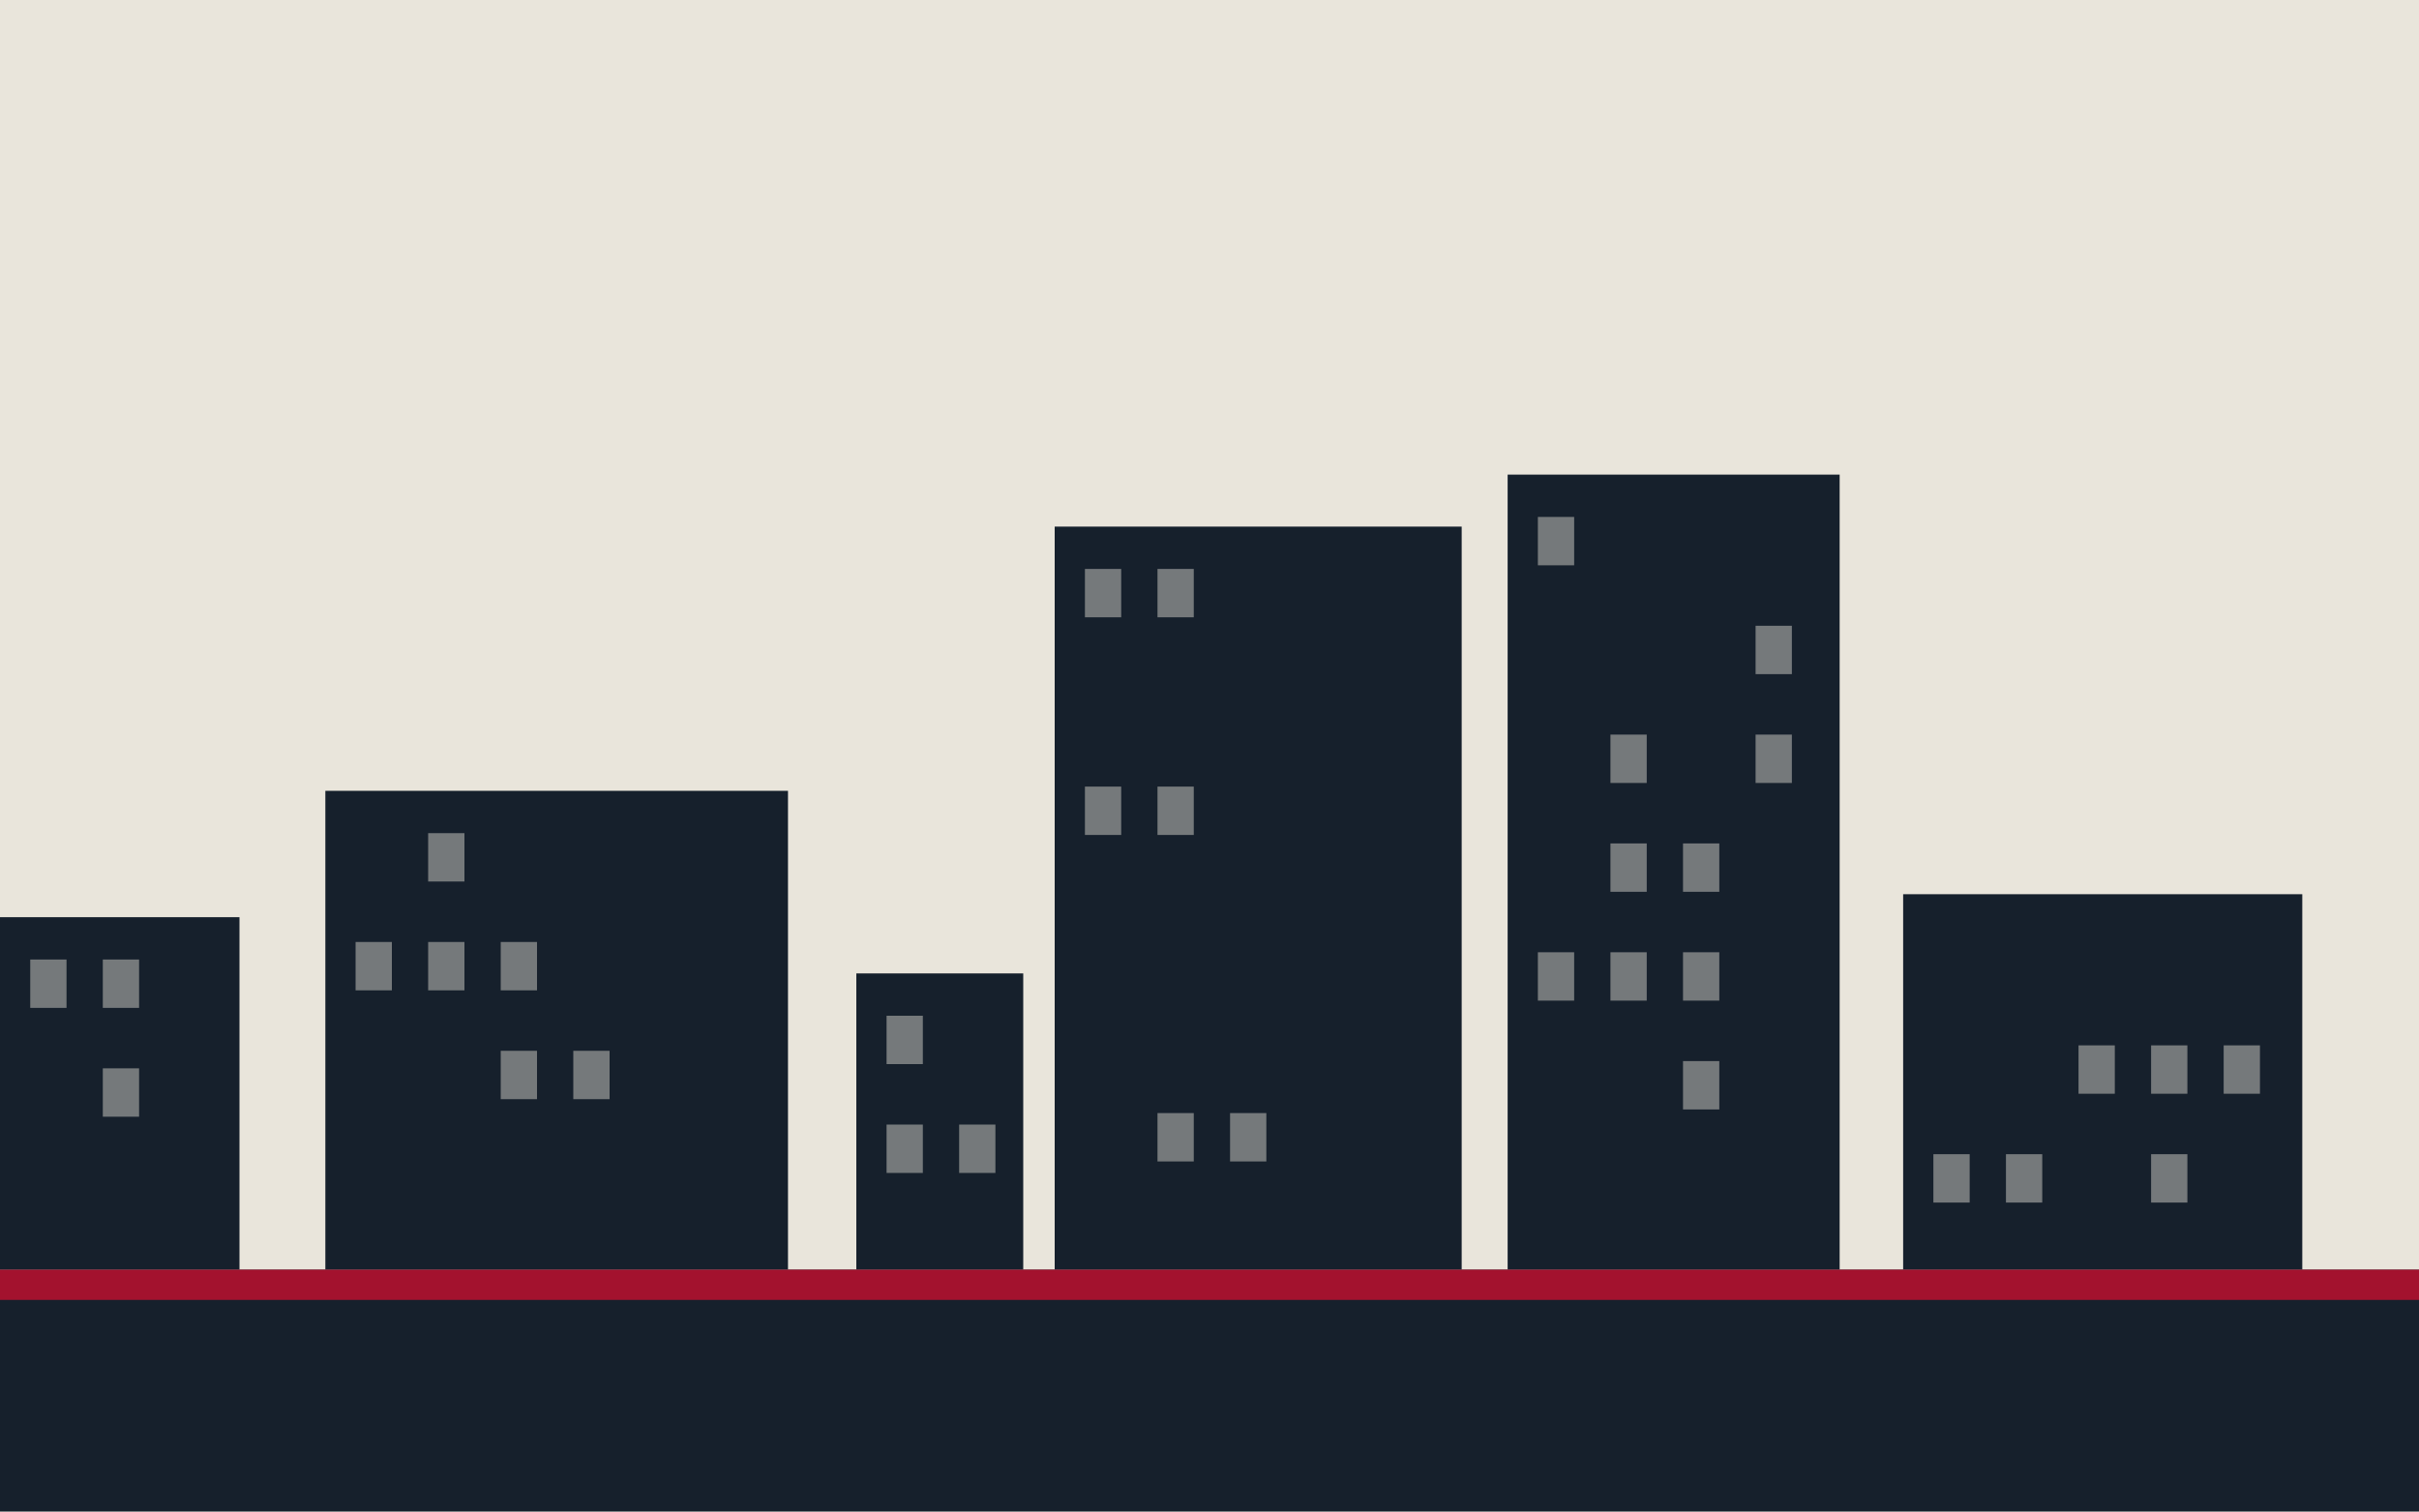
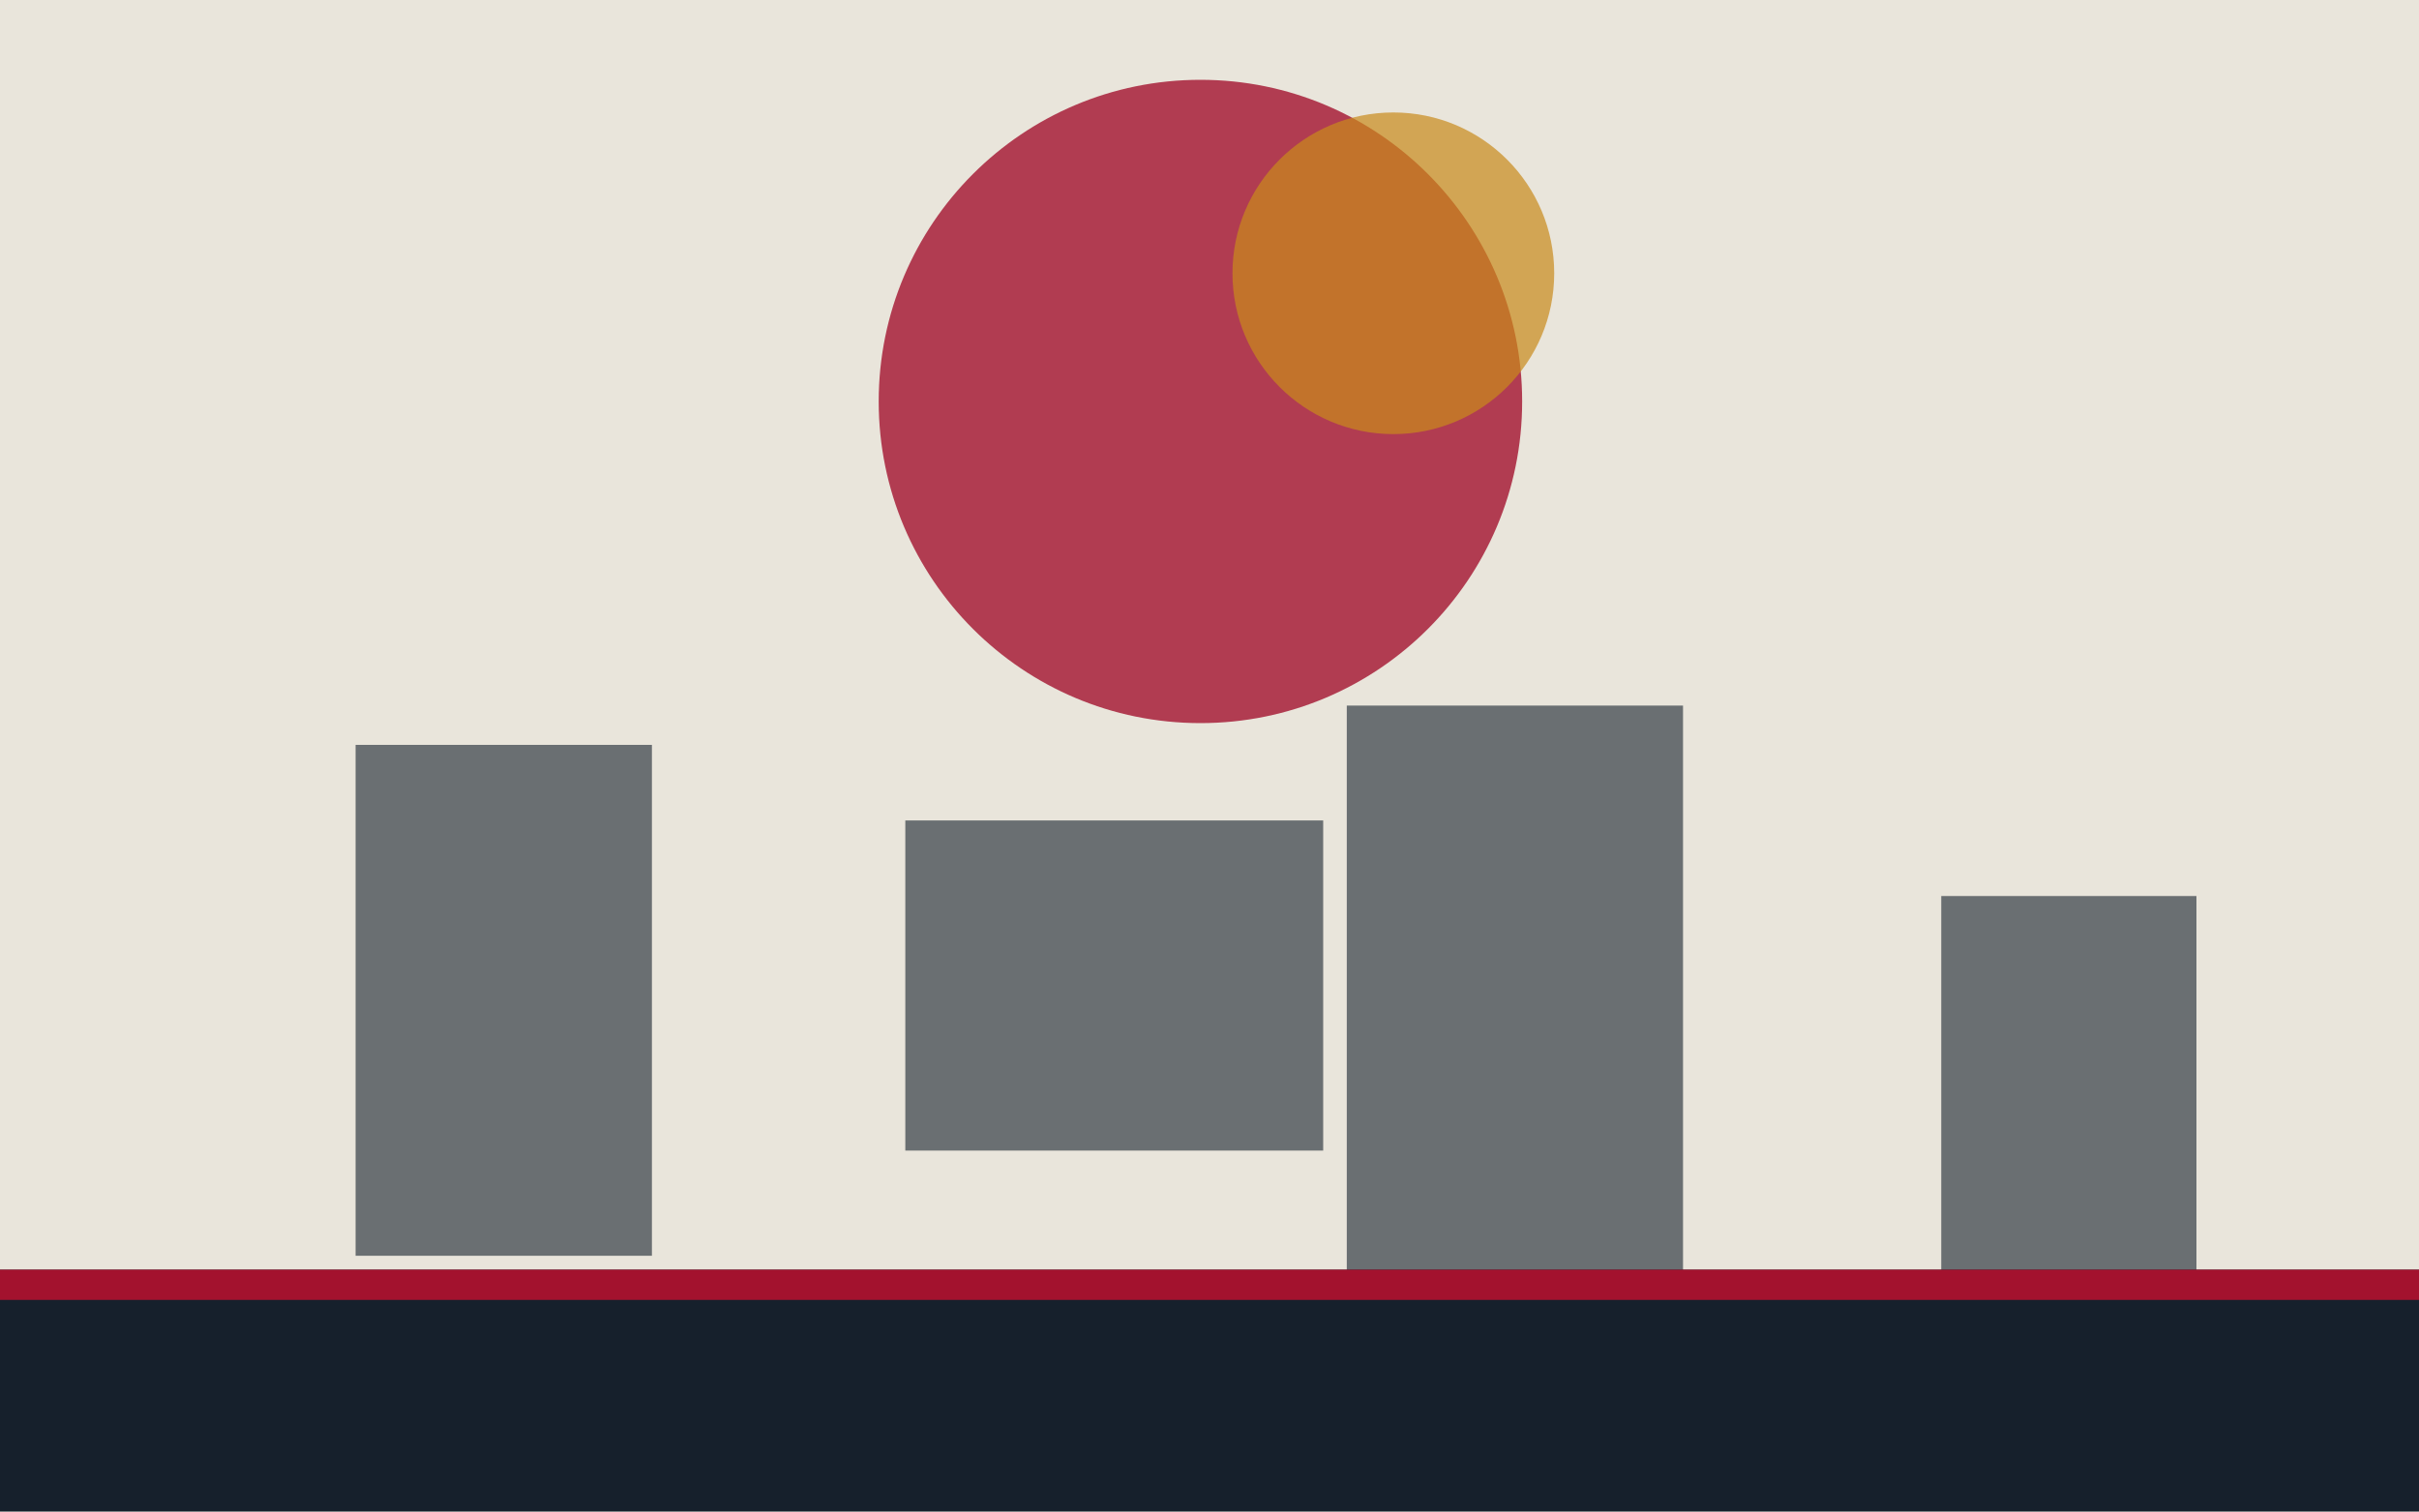
<svg xmlns="http://www.w3.org/2000/svg" viewBox="0 0 400 250" preserveAspectRatio="xMidYMid slice" role="img" aria-label="Kenya joins EU, India, Canada and Brazil to launch new global alliance for UN reform">
  <rect width="400" height="250" fill="#e9e5db" />
-   <rect x="-12.0" y="151.7" width="51.6" height="58.3" fill="#16202c" />
-   <rect x="-7.0" y="158.7" width="6" height="8" fill="#e9e5db" opacity=".45" />
-   <rect x="-7.0" y="176.7" width="6" height="8" fill="#e9e5db" opacity=".45" />
-   <rect x="5.0" y="158.7" width="6" height="8" fill="#e9e5db" opacity=".45" />
-   <rect x="17.0" y="158.7" width="6" height="8" fill="#e9e5db" opacity=".45" />
-   <rect x="17.0" y="176.7" width="6" height="8" fill="#e9e5db" opacity=".45" />
-   <rect x="53.8" y="130.8" width="76.5" height="79.2" fill="#16202c" />
-   <rect x="58.8" y="155.8" width="6" height="8" fill="#e9e5db" opacity=".45" />
-   <rect x="70.8" y="137.8" width="6" height="8" fill="#e9e5db" opacity=".45" />
-   <rect x="70.8" y="155.8" width="6" height="8" fill="#e9e5db" opacity=".45" />
-   <rect x="82.8" y="155.8" width="6" height="8" fill="#e9e5db" opacity=".45" />
-   <rect x="82.8" y="173.8" width="6" height="8" fill="#e9e5db" opacity=".45" />
-   <rect x="94.8" y="173.8" width="6" height="8" fill="#e9e5db" opacity=".45" />
-   <rect x="141.6" y="161.0" width="27.6" height="49.0" fill="#16202c" />
-   <rect x="146.6" y="168.0" width="6" height="8" fill="#e9e5db" opacity=".45" />
-   <rect x="146.6" y="186.0" width="6" height="8" fill="#e9e5db" opacity=".45" />
-   <rect x="158.6" y="186.0" width="6" height="8" fill="#e9e5db" opacity=".45" />
-   <rect x="174.4" y="87.1" width="67.3" height="122.9" fill="#16202c" />
-   <rect x="179.4" y="94.1" width="6" height="8" fill="#e9e5db" opacity=".45" />
-   <rect x="179.4" y="130.1" width="6" height="8" fill="#e9e5db" opacity=".45" />
-   <rect x="191.4" y="94.1" width="6" height="8" fill="#e9e5db" opacity=".45" />
-   <rect x="191.4" y="130.1" width="6" height="8" fill="#e9e5db" opacity=".45" />
-   <rect x="191.4" y="184.1" width="6" height="8" fill="#e9e5db" opacity=".45" />
-   <rect x="203.4" y="184.1" width="6" height="8" fill="#e9e5db" opacity=".45" />
-   <rect x="249.3" y="78.5" width="54.9" height="131.5" fill="#16202c" />
-   <rect x="254.3" y="85.5" width="6" height="8" fill="#e9e5db" opacity=".45" />
-   <rect x="254.3" y="157.5" width="6" height="8" fill="#e9e5db" opacity=".45" />
-   <rect x="266.3" y="121.5" width="6" height="8" fill="#e9e5db" opacity=".45" />
-   <rect x="266.3" y="139.5" width="6" height="8" fill="#e9e5db" opacity=".45" />
-   <rect x="266.3" y="157.5" width="6" height="8" fill="#e9e5db" opacity=".45" />
-   <rect x="278.3" y="139.5" width="6" height="8" fill="#e9e5db" opacity=".45" />
-   <rect x="278.3" y="157.5" width="6" height="8" fill="#e9e5db" opacity=".45" />
-   <rect x="278.3" y="175.5" width="6" height="8" fill="#e9e5db" opacity=".45" />
-   <rect x="290.3" y="103.5" width="6" height="8" fill="#e9e5db" opacity=".45" />
-   <rect x="290.3" y="121.5" width="6" height="8" fill="#e9e5db" opacity=".45" />
-   <rect x="314.7" y="147.9" width="66.0" height="62.1" fill="#16202c" />
-   <rect x="319.7" y="190.9" width="6" height="8" fill="#e9e5db" opacity=".45" />
-   <rect x="331.7" y="190.9" width="6" height="8" fill="#e9e5db" opacity=".45" />
-   <rect x="343.7" y="172.9" width="6" height="8" fill="#e9e5db" opacity=".45" />
-   <rect x="355.7" y="172.9" width="6" height="8" fill="#e9e5db" opacity=".45" />
-   <rect x="355.7" y="190.9" width="6" height="8" fill="#e9e5db" opacity=".45" />
-   <rect x="367.7" y="172.9" width="6" height="8" fill="#e9e5db" opacity=".45" />
-   <rect x="400.2" y="120.9" width="33.9" height="89.1" fill="#16202c" />
-   <rect x="405.2" y="127.9" width="6" height="8" fill="#e9e5db" opacity=".45" />
-   <rect x="417.2" y="163.9" width="6" height="8" fill="#e9e5db" opacity=".45" />
-   <rect x="417.2" y="181.9" width="6" height="8" fill="#e9e5db" opacity=".45" />
+   <circle cx="198.5" cy="66.4" r="53.2" fill="#a3122e" opacity=".8" />
+   <circle cx="230.4" cy="45.2" r="26.6" fill="#c98a1b" opacity=".7" />
+   <rect x="58.8" y="123.2" width="49.0" height="84.5" fill="#16202c" opacity=".6" />
+   <rect x="149.7" y="135.7" width="69.1" height="54.6" fill="#16202c" opacity=".6" />
+   <rect x="222.7" y="116.7" width="55.6" height="97.4" fill="#16202c" opacity=".6" />
+   <rect x="321.0" y="148.2" width="42.2" height="81.9" fill="#16202c" opacity=".6" />
  <rect y="210" width="400" height="40" fill="#16202c" />
  <rect y="210" width="400" height="5" fill="#a3122e" />
</svg>
